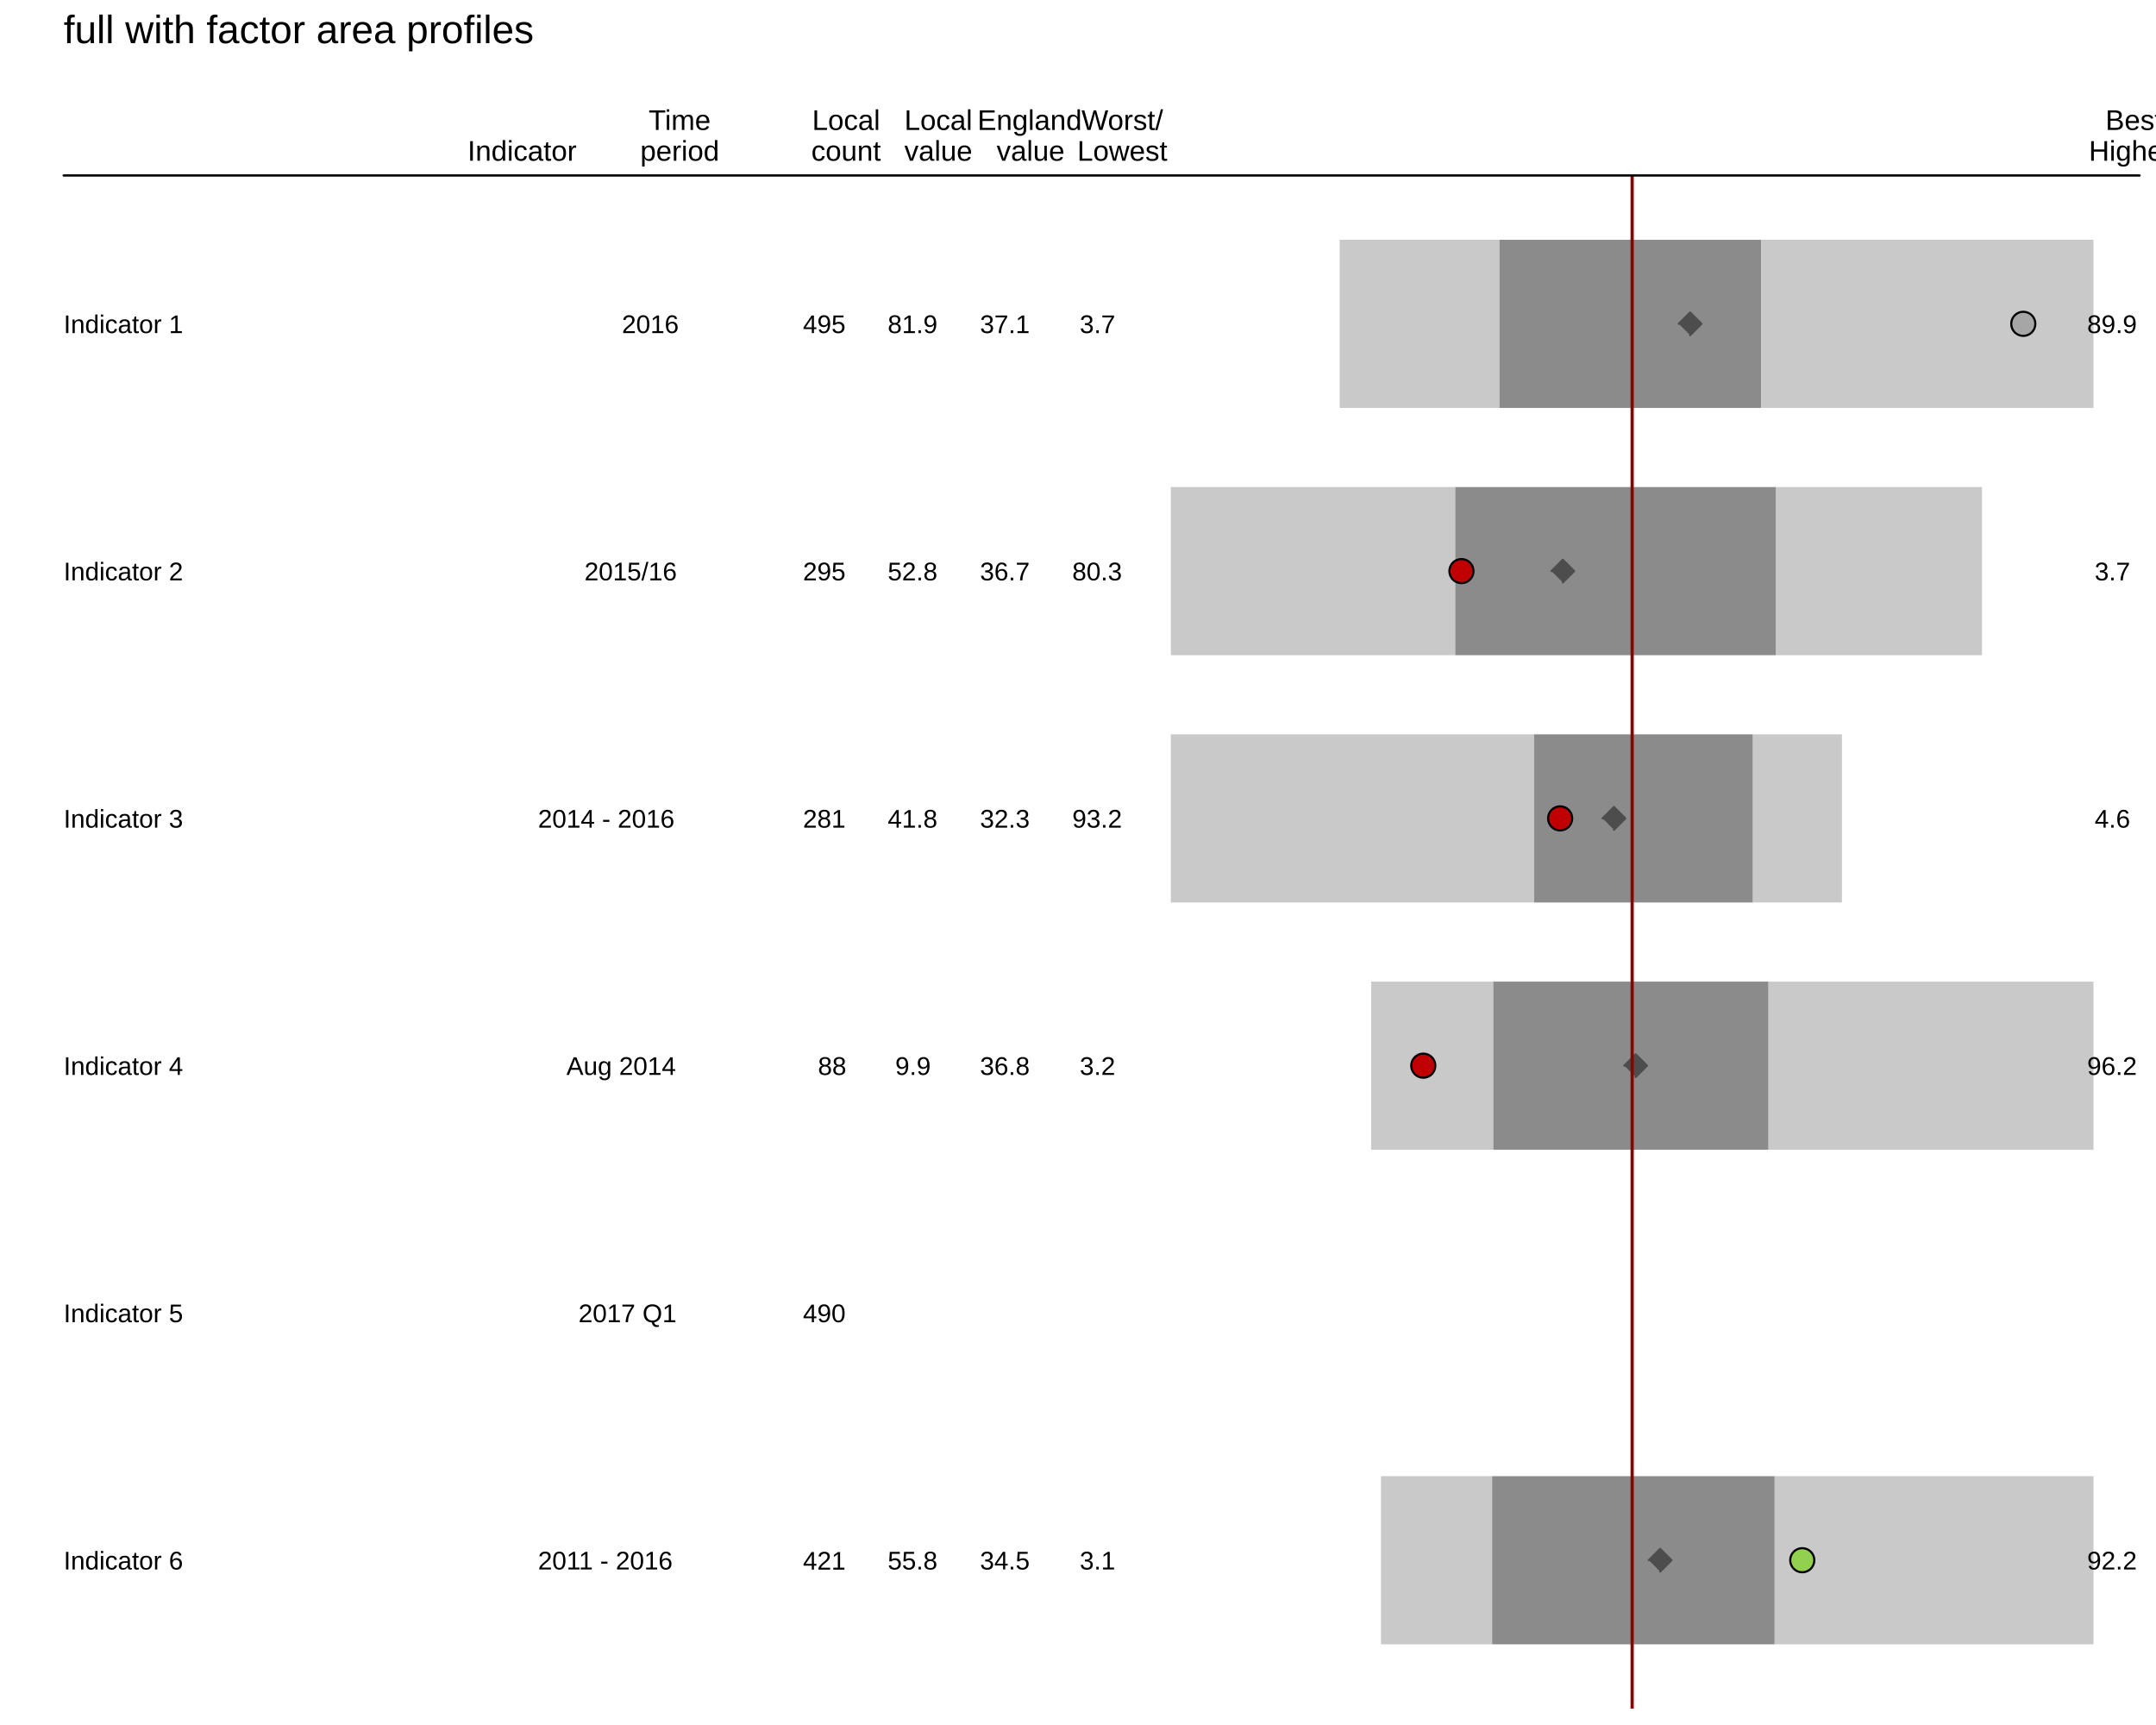
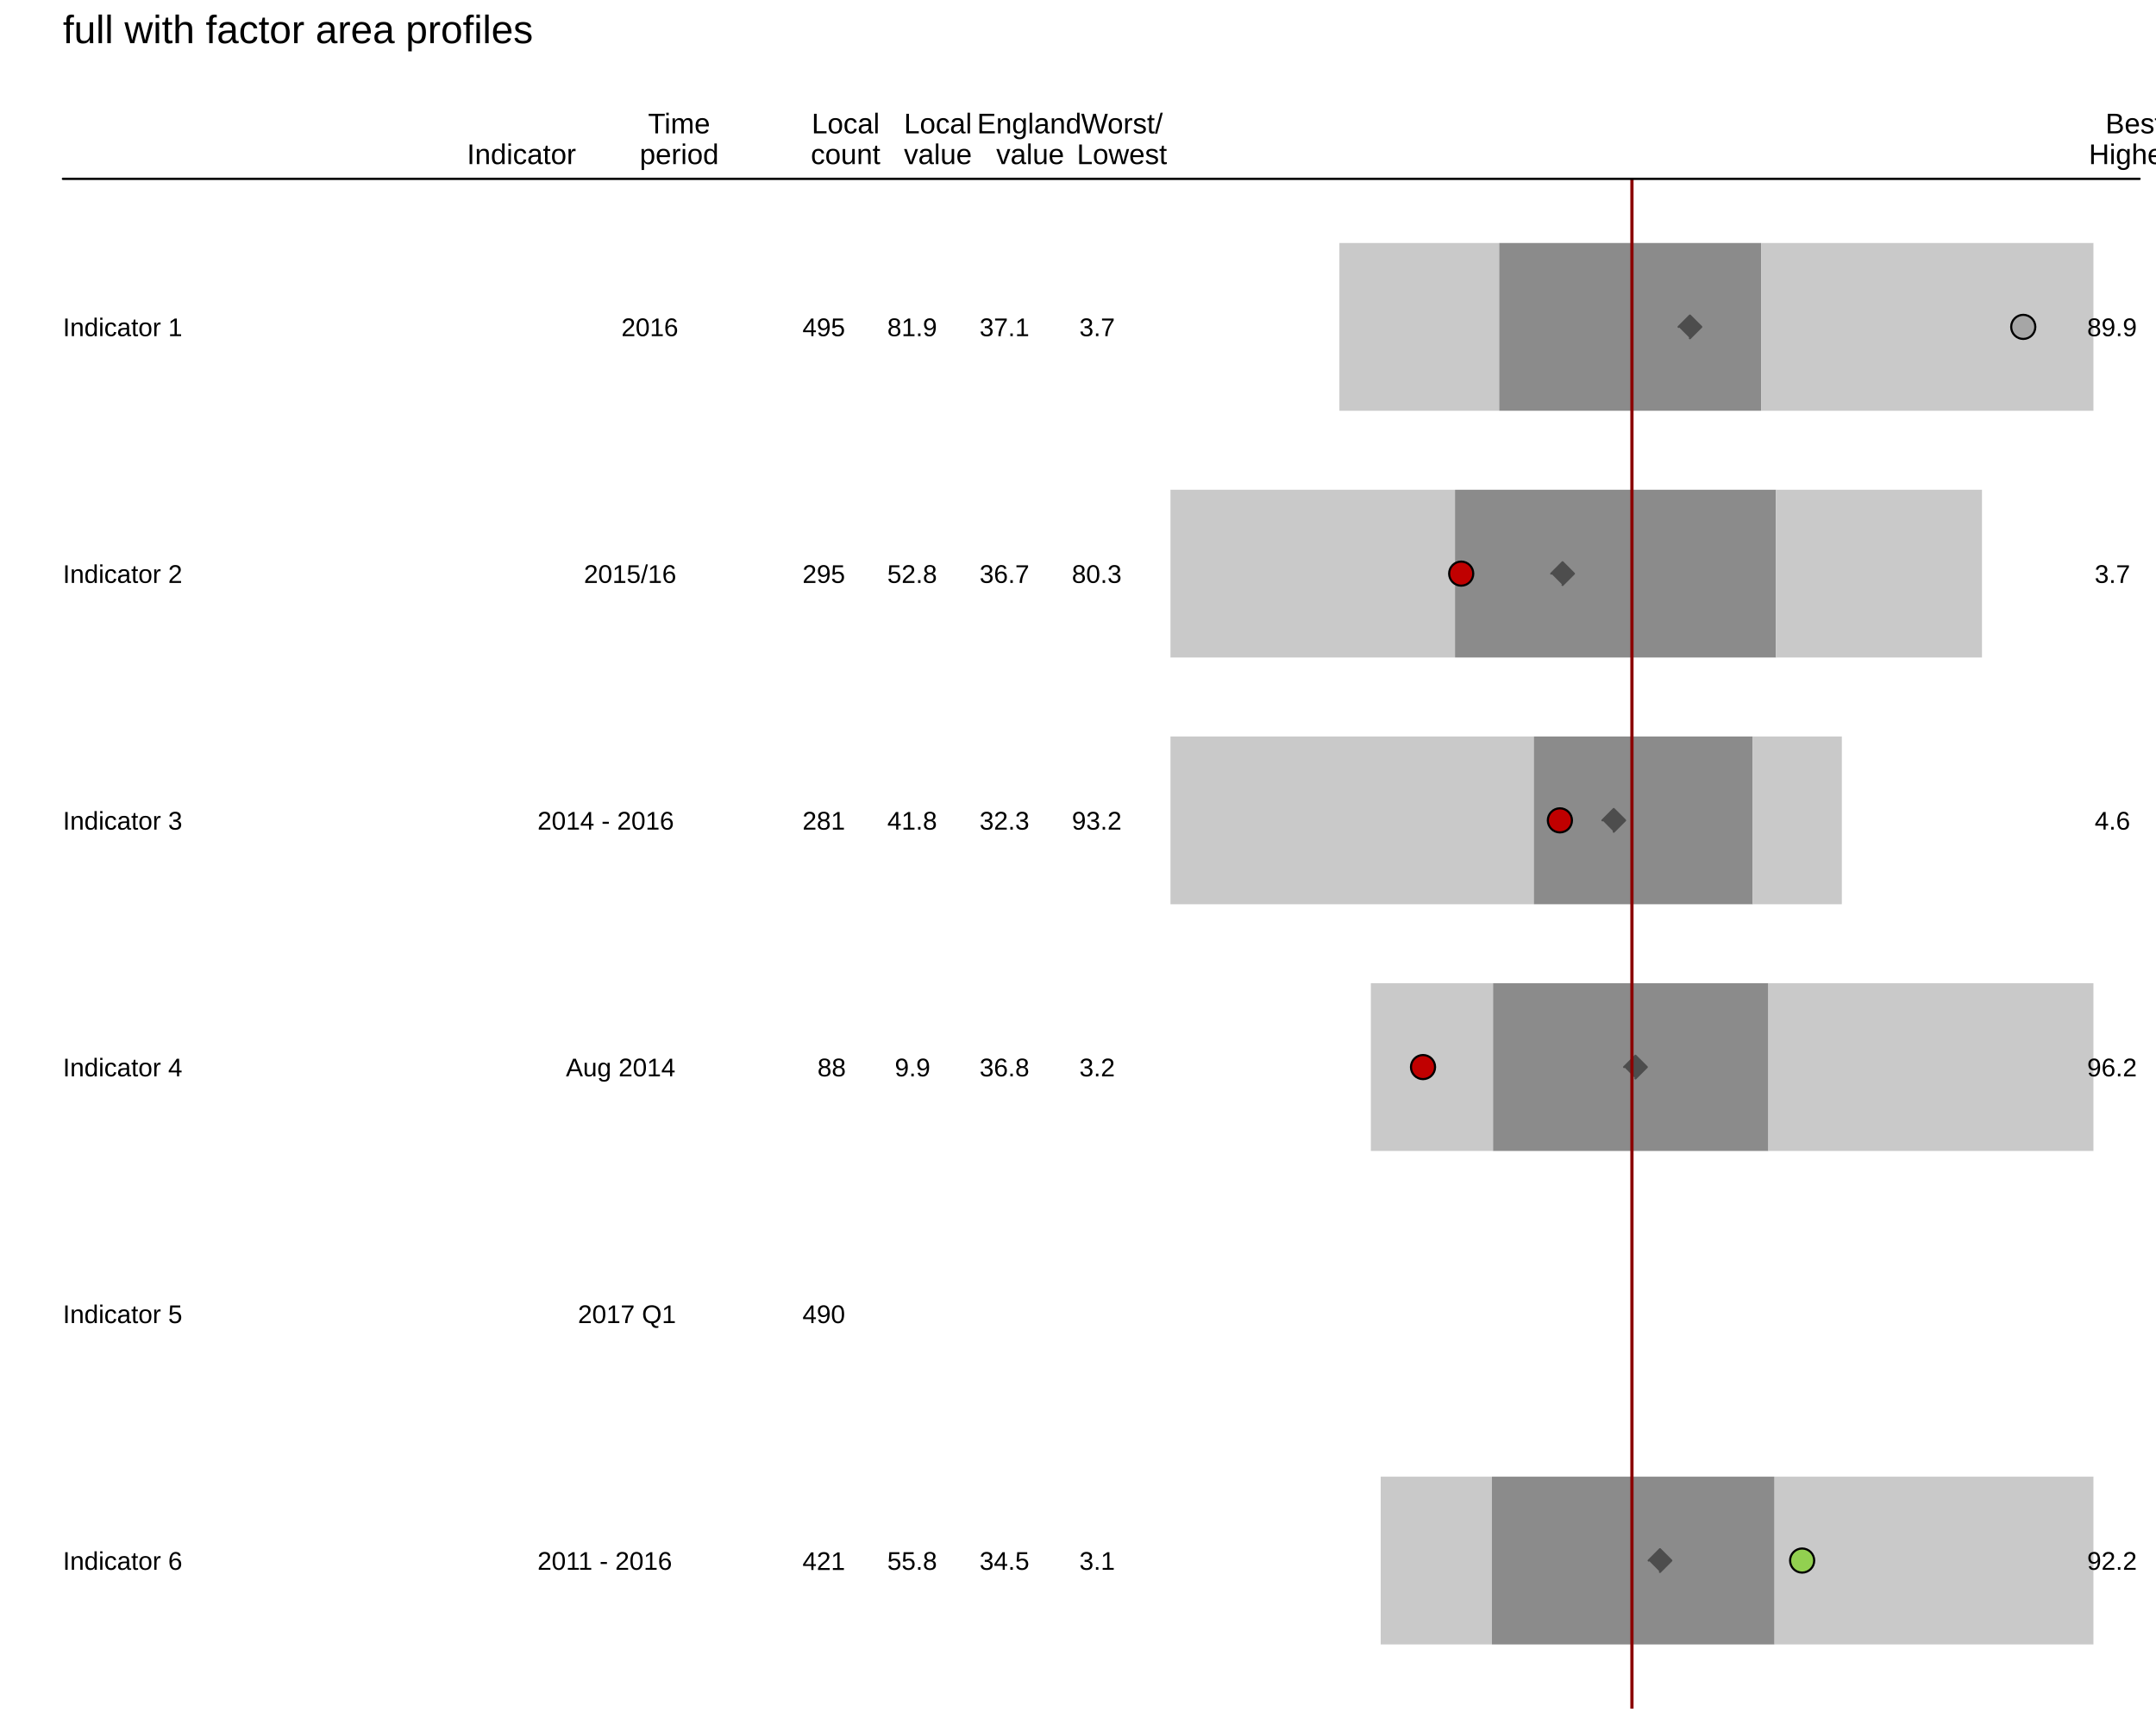
<svg xmlns="http://www.w3.org/2000/svg" viewBox="0 0 720.00 576.00">
  <defs>
    <style type="text/css">
    line, polyline, path, rect, circle {
      fill: none;
      stroke: #000000;
      stroke-linecap: round;
      stroke-linejoin: round;
      stroke-miterlimit: 10.00;
    }
  </style>
  </defs>
  <rect width="100%" height="100%" style="stroke: none; fill: #FFFFFF;" />
  <defs>
-     <clipPath id="cpMjEuMjYxMXw3MTQuNTIxfDU3MC41MjF8NTguNTg5NA==">
-       <rect x="21.26" y="58.59" width="693.26" height="511.93" />
+     <clipPath id="cpMjEuMDA1OHw3MTQuNTIxfDU3MC41MjF8NTkuNzIyNg==">
+       <rect x="21.01" y="59.72" width="693.51" height="510.80" />
    </clipPath>
  </defs>
-   <rect x="391.00" y="492.91" width="70.17" height="56.15" style="stroke-width: 1.07; stroke: none; stroke-linecap: butt; fill: #FFFFFF;" clip-path="url(#cpMjEuMjYxMXw3MTQuNTIxfDU3MC41MjF8NTguNTg5NA==)" />
-   <rect x="461.17" y="492.91" width="37.12" height="56.15" style="stroke-width: 1.07; stroke: none; stroke-linecap: butt; fill: #C9C9C9;" clip-path="url(#cpMjEuMjYxMXw3MTQuNTIxfDU3MC41MjF8NTguNTg5NA==)" />
-   <rect x="498.29" y="492.91" width="94.36" height="56.15" style="stroke-width: 1.07; stroke: none; stroke-linecap: butt; fill: #8B8B8B;" clip-path="url(#cpMjEuMjYxMXw3MTQuNTIxfDU3MC41MjF8NTguNTg5NA==)" />
-   <rect x="592.65" y="492.91" width="106.47" height="56.15" style="stroke-width: 1.07; stroke: none; stroke-linecap: butt; fill: #C9C9C9;" clip-path="url(#cpMjEuMjYxMXw3MTQuNTIxfDU3MC41MjF8NTguNTg5NA==)" />
-   <rect x="391.00" y="327.77" width="66.90" height="56.15" style="stroke-width: 1.07; stroke: none; stroke-linecap: butt; fill: #FFFFFF;" clip-path="url(#cpMjEuMjYxMXw3MTQuNTIxfDU3MC41MjF8NTguNTg5NA==)" />
-   <rect x="457.90" y="327.77" width="40.79" height="56.15" style="stroke-width: 1.07; stroke: none; stroke-linecap: butt; fill: #C9C9C9;" clip-path="url(#cpMjEuMjYxMXw3MTQuNTIxfDU3MC41MjF8NTguNTg5NA==)" />
-   <rect x="498.69" y="327.77" width="91.91" height="56.15" style="stroke-width: 1.07; stroke: none; stroke-linecap: butt; fill: #8B8B8B;" clip-path="url(#cpMjEuMjYxMXw3MTQuNTIxfDU3MC41MjF8NTguNTg5NA==)" />
-   <rect x="590.60" y="327.77" width="108.52" height="56.15" style="stroke-width: 1.07; stroke: none; stroke-linecap: butt; fill: #C9C9C9;" clip-path="url(#cpMjEuMjYxMXw3MTQuNTIxfDU3MC41MjF8NTguNTg5NA==)" />
-   <rect x="391.00" y="245.20" width="0.00" height="56.15" style="stroke-width: 1.07; stroke: none; stroke-linecap: butt; fill: #FFFFFF;" clip-path="url(#cpMjEuMjYxMXw3MTQuNTIxfDU3MC41MjF8NTguNTg5NA==)" />
-   <rect x="391.00" y="245.20" width="121.31" height="56.15" style="stroke-width: 1.07; stroke: none; stroke-linecap: butt; fill: #C9C9C9;" clip-path="url(#cpMjEuMjYxMXw3MTQuNTIxfDU3MC41MjF8NTguNTg5NA==)" />
-   <rect x="512.31" y="245.20" width="73.09" height="56.15" style="stroke-width: 1.07; stroke: none; stroke-linecap: butt; fill: #8B8B8B;" clip-path="url(#cpMjEuMjYxMXw3MTQuNTIxfDU3MC41MjF8NTguNTg5NA==)" />
-   <rect x="585.40" y="245.20" width="29.72" height="56.15" style="stroke-width: 1.07; stroke: none; stroke-linecap: butt; fill: #C9C9C9;" clip-path="url(#cpMjEuMjYxMXw3MTQuNTIxfDU3MC41MjF8NTguNTg5NA==)" />
-   <rect x="391.00" y="162.63" width="0.00" height="56.15" style="stroke-width: 1.07; stroke: none; stroke-linecap: butt; fill: #FFFFFF;" clip-path="url(#cpMjEuMjYxMXw3MTQuNTIxfDU3MC41MjF8NTguNTg5NA==)" />
-   <rect x="391.00" y="162.63" width="94.98" height="56.15" style="stroke-width: 1.07; stroke: none; stroke-linecap: butt; fill: #C9C9C9;" clip-path="url(#cpMjEuMjYxMXw3MTQuNTIxfDU3MC41MjF8NTguNTg5NA==)" />
-   <rect x="485.98" y="162.63" width="107.15" height="56.15" style="stroke-width: 1.07; stroke: none; stroke-linecap: butt; fill: #8B8B8B;" clip-path="url(#cpMjEuMjYxMXw3MTQuNTIxfDU3MC41MjF8NTguNTg5NA==)" />
-   <rect x="593.13" y="162.63" width="68.76" height="56.15" style="stroke-width: 1.07; stroke: none; stroke-linecap: butt; fill: #C9C9C9;" clip-path="url(#cpMjEuMjYxMXw3MTQuNTIxfDU3MC41MjF8NTguNTg5NA==)" />
-   <rect x="391.00" y="80.06" width="56.39" height="56.15" style="stroke-width: 1.07; stroke: none; stroke-linecap: butt; fill: #FFFFFF;" clip-path="url(#cpMjEuMjYxMXw3MTQuNTIxfDU3MC41MjF8NTguNTg5NA==)" />
-   <rect x="447.39" y="80.06" width="53.35" height="56.15" style="stroke-width: 1.07; stroke: none; stroke-linecap: butt; fill: #C9C9C9;" clip-path="url(#cpMjEuMjYxMXw3MTQuNTIxfDU3MC41MjF8NTguNTg5NA==)" />
-   <rect x="500.74" y="80.06" width="87.43" height="56.15" style="stroke-width: 1.07; stroke: none; stroke-linecap: butt; fill: #8B8B8B;" clip-path="url(#cpMjEuMjYxMXw3MTQuNTIxfDU3MC41MjF8NTguNTg5NA==)" />
-   <rect x="588.17" y="80.06" width="110.94" height="56.15" style="stroke-width: 1.07; stroke: none; stroke-linecap: butt; fill: #C9C9C9;" clip-path="url(#cpMjEuMjYxMXw3MTQuNTIxfDU3MC41MjF8NTguNTg5NA==)" />
-   <polyline points="564.41,111.92 568.20,108.13 564.41,104.34 560.62,108.13 " style="stroke-width: 0.71; stroke: #4D4D4D; fill: #4D4D4D;" clip-path="url(#cpMjEuMjYxMXw3MTQuNTIxfDU3MC41MjF8NTguNTg5NA==)" />
-   <polyline points="521.90,194.49 525.68,190.70 521.90,186.91 518.11,190.70 " style="stroke-width: 0.71; stroke: #4D4D4D; fill: #4D4D4D;" clip-path="url(#cpMjEuMjYxMXw3MTQuNTIxfDU3MC41MjF8NTguNTg5NA==)" />
-   <polyline points="538.98,277.06 542.76,273.27 538.98,269.48 535.19,273.27 " style="stroke-width: 0.71; stroke: #4D4D4D; fill: #4D4D4D;" clip-path="url(#cpMjEuMjYxMXw3MTQuNTIxfDU3MC41MjF8NTguNTg5NA==)" />
-   <polyline points="546.23,359.63 550.01,355.84 546.23,352.05 542.44,355.84 " style="stroke-width: 0.71; stroke: #4D4D4D; fill: #4D4D4D;" clip-path="url(#cpMjEuMjYxMXw3MTQuNTIxfDU3MC41MjF8NTguNTg5NA==)" />
-   <polyline points="554.41,524.77 558.20,520.98 554.41,517.19 550.63,520.98 " style="stroke-width: 0.71; stroke: #4D4D4D; fill: #4D4D4D;" clip-path="url(#cpMjEuMjYxMXw3MTQuNTIxfDU3MC41MjF8NTguNTg5NA==)" />
-   <circle cx="675.68" cy="108.13" r="3.02pt" style="stroke-width: 0.71; fill: #A6A6A6;" clip-path="url(#cpMjEuMjYxMXw3MTQuNTIxfDU3MC41MjF8NTguNTg5NA==)" />
-   <circle cx="488.05" cy="190.70" r="3.02pt" style="stroke-width: 0.71; fill: #C00000;" clip-path="url(#cpMjEuMjYxMXw3MTQuNTIxfDU3MC41MjF8NTguNTg5NA==)" />
-   <circle cx="521.01" cy="273.27" r="3.02pt" style="stroke-width: 0.71; fill: #C00000;" clip-path="url(#cpMjEuMjYxMXw3MTQuNTIxfDU3MC41MjF8NTguNTg5NA==)" />
-   <circle cx="475.31" cy="355.84" r="3.02pt" style="stroke-width: 0.71; fill: #C00000;" clip-path="url(#cpMjEuMjYxMXw3MTQuNTIxfDU3MC41MjF8NTguNTg5NA==)" />
-   <circle cx="601.87" cy="520.98" r="3.02pt" style="stroke-width: 0.71; fill: #92D050;" clip-path="url(#cpMjEuMjYxMXw3MTQuNTIxfDU3MC41MjF8NTguNTg5NA==)" />
-   <line x1="545.06" y1="570.52" x2="545.06" y2="58.59" style="stroke-width: 1.07; stroke: #8B0000; stroke-linecap: butt;" clip-path="url(#cpMjEuMjYxMXw3MTQuNTIxfDU3MC41MjF8NTguNTg5NA==)" />
-   <g clip-path="url(#cpMjEuMjYxMXw3MTQuNTIxfDU3MC41MjF8NTguNTg5NA==)">
-     <text x="697.00" y="111.22" style="font-size: 8.54px; font-family: Liberation Sans;" textLength="17.52px" lengthAdjust="spacingAndGlyphs">89.9</text>
-   </g>
-   <g clip-path="url(#cpMjEuMjYxMXw3MTQuNTIxfDU3MC41MjF8NTguNTg5NA==)">
-     <text x="360.58" y="111.22" style="font-size: 8.54px; font-family: Liberation Sans;" textLength="15.01px" lengthAdjust="spacingAndGlyphs">3.7 </text>
-   </g>
-   <g clip-path="url(#cpMjEuMjYxMXw3MTQuNTIxfDU3MC41MjF8NTguNTg5NA==)">
-     <text x="699.51" y="193.79" style="font-size: 8.54px; font-family: Liberation Sans;" textLength="15.01px" lengthAdjust="spacingAndGlyphs">3.7 </text>
-   </g>
-   <g clip-path="url(#cpMjEuMjYxMXw3MTQuNTIxfDU3MC41MjF8NTguNTg5NA==)">
-     <text x="358.08" y="193.79" style="font-size: 8.54px; font-family: Liberation Sans;" textLength="17.52px" lengthAdjust="spacingAndGlyphs">80.3</text>
-   </g>
-   <g clip-path="url(#cpMjEuMjYxMXw3MTQuNTIxfDU3MC41MjF8NTguNTg5NA==)">
-     <text x="699.51" y="276.36" style="font-size: 8.54px; font-family: Liberation Sans;" textLength="15.01px" lengthAdjust="spacingAndGlyphs">4.6 </text>
-   </g>
-   <g clip-path="url(#cpMjEuMjYxMXw3MTQuNTIxfDU3MC41MjF8NTguNTg5NA==)">
-     <text x="358.08" y="276.36" style="font-size: 8.54px; font-family: Liberation Sans;" textLength="17.52px" lengthAdjust="spacingAndGlyphs">93.2</text>
-   </g>
-   <g clip-path="url(#cpMjEuMjYxMXw3MTQuNTIxfDU3MC41MjF8NTguNTg5NA==)">
-     <text x="697.00" y="358.93" style="font-size: 8.54px; font-family: Liberation Sans;" textLength="17.52px" lengthAdjust="spacingAndGlyphs">96.2</text>
-   </g>
-   <g clip-path="url(#cpMjEuMjYxMXw3MTQuNTIxfDU3MC41MjF8NTguNTg5NA==)">
-     <text x="360.58" y="358.93" style="font-size: 8.54px; font-family: Liberation Sans;" textLength="15.01px" lengthAdjust="spacingAndGlyphs">3.2 </text>
-   </g>
-   <g clip-path="url(#cpMjEuMjYxMXw3MTQuNTIxfDU3MC41MjF8NTguNTg5NA==)">
-     <text x="697.00" y="524.07" style="font-size: 8.54px; font-family: Liberation Sans;" textLength="17.52px" lengthAdjust="spacingAndGlyphs">92.2</text>
-   </g>
-   <g clip-path="url(#cpMjEuMjYxMXw3MTQuNTIxfDU3MC41MjF8NTguNTg5NA==)">
-     <text x="360.58" y="524.07" style="font-size: 8.54px; font-family: Liberation Sans;" textLength="15.01px" lengthAdjust="spacingAndGlyphs">3.1 </text>
-   </g>
-   <g clip-path="url(#cpMjEuMjYxMXw3MTQuNTIxfDU3MC41MjF8NTguNTg5NA==)">
-     <text x="327.27" y="111.22" style="font-size: 8.54px; font-family: Liberation Sans;" textLength="17.52px" lengthAdjust="spacingAndGlyphs">37.1</text>
-   </g>
-   <g clip-path="url(#cpMjEuMjYxMXw3MTQuNTIxfDU3MC41MjF8NTguNTg5NA==)">
-     <text x="327.27" y="193.79" style="font-size: 8.54px; font-family: Liberation Sans;" textLength="17.52px" lengthAdjust="spacingAndGlyphs">36.7</text>
-   </g>
-   <g clip-path="url(#cpMjEuMjYxMXw3MTQuNTIxfDU3MC41MjF8NTguNTg5NA==)">
-     <text x="327.27" y="276.36" style="font-size: 8.54px; font-family: Liberation Sans;" textLength="17.52px" lengthAdjust="spacingAndGlyphs">32.3</text>
-   </g>
-   <g clip-path="url(#cpMjEuMjYxMXw3MTQuNTIxfDU3MC41MjF8NTguNTg5NA==)">
-     <text x="327.27" y="358.93" style="font-size: 8.54px; font-family: Liberation Sans;" textLength="17.52px" lengthAdjust="spacingAndGlyphs">36.8</text>
-   </g>
-   <g clip-path="url(#cpMjEuMjYxMXw3MTQuNTIxfDU3MC41MjF8NTguNTg5NA==)">
-     <text x="327.27" y="524.07" style="font-size: 8.54px; font-family: Liberation Sans;" textLength="17.52px" lengthAdjust="spacingAndGlyphs">34.5</text>
-   </g>
-   <g clip-path="url(#cpMjEuMjYxMXw3MTQuNTIxfDU3MC41MjF8NTguNTg5NA==)">
-     <text x="296.45" y="111.22" style="font-size: 8.54px; font-family: Liberation Sans;" textLength="17.52px" lengthAdjust="spacingAndGlyphs">81.9</text>
-   </g>
-   <g clip-path="url(#cpMjEuMjYxMXw3MTQuNTIxfDU3MC41MjF8NTguNTg5NA==)">
-     <text x="296.45" y="193.79" style="font-size: 8.54px; font-family: Liberation Sans;" textLength="17.52px" lengthAdjust="spacingAndGlyphs">52.8</text>
-   </g>
-   <g clip-path="url(#cpMjEuMjYxMXw3MTQuNTIxfDU3MC41MjF8NTguNTg5NA==)">
-     <text x="296.45" y="276.36" style="font-size: 8.54px; font-family: Liberation Sans;" textLength="17.52px" lengthAdjust="spacingAndGlyphs">41.8</text>
-   </g>
-   <g clip-path="url(#cpMjEuMjYxMXw3MTQuNTIxfDU3MC41MjF8NTguNTg5NA==)">
-     <text x="298.96" y="358.93" style="font-size: 8.54px; font-family: Liberation Sans;" textLength="15.01px" lengthAdjust="spacingAndGlyphs">9.9 </text>
-   </g>
-   <g clip-path="url(#cpMjEuMjYxMXw3MTQuNTIxfDU3MC41MjF8NTguNTg5NA==)">
-     <text x="296.45" y="524.07" style="font-size: 8.54px; font-family: Liberation Sans;" textLength="17.52px" lengthAdjust="spacingAndGlyphs">55.8</text>
-   </g>
-   <g clip-path="url(#cpMjEuMjYxMXw3MTQuNTIxfDU3MC41MjF8NTguNTg5NA==)">
-     <text x="268.14" y="111.22" style="font-size: 8.54px; font-family: Liberation Sans;" textLength="15.02px" lengthAdjust="spacingAndGlyphs">495</text>
-   </g>
-   <g clip-path="url(#cpMjEuMjYxMXw3MTQuNTIxfDU3MC41MjF8NTguNTg5NA==)">
-     <text x="268.14" y="193.79" style="font-size: 8.54px; font-family: Liberation Sans;" textLength="15.02px" lengthAdjust="spacingAndGlyphs">295</text>
-   </g>
-   <g clip-path="url(#cpMjEuMjYxMXw3MTQuNTIxfDU3MC41MjF8NTguNTg5NA==)">
-     <text x="268.14" y="276.36" style="font-size: 8.54px; font-family: Liberation Sans;" textLength="15.02px" lengthAdjust="spacingAndGlyphs">281</text>
-   </g>
-   <g clip-path="url(#cpMjEuMjYxMXw3MTQuNTIxfDU3MC41MjF8NTguNTg5NA==)">
-     <text x="273.15" y="358.93" style="font-size: 8.54px; font-family: Liberation Sans;" textLength="10.01px" lengthAdjust="spacingAndGlyphs">88</text>
-   </g>
-   <g clip-path="url(#cpMjEuMjYxMXw3MTQuNTIxfDU3MC41MjF8NTguNTg5NA==)">
-     <text x="268.14" y="441.50" style="font-size: 8.54px; font-family: Liberation Sans;" textLength="15.02px" lengthAdjust="spacingAndGlyphs">490</text>
-   </g>
-   <g clip-path="url(#cpMjEuMjYxMXw3MTQuNTIxfDU3MC41MjF8NTguNTg5NA==)">
-     <text x="268.14" y="524.12" style="font-size: 8.54px; font-family: Liberation Sans;" textLength="15.02px" lengthAdjust="spacingAndGlyphs">421</text>
-   </g>
-   <g clip-path="url(#cpMjEuMjYxMXw3MTQuNTIxfDU3MC41MjF8NTguNTg5NA==)">
-     <text x="207.68" y="111.22" style="font-size: 8.54px; font-family: Liberation Sans;" textLength="20.02px" lengthAdjust="spacingAndGlyphs">2016</text>
-   </g>
-   <g clip-path="url(#cpMjEuMjYxMXw3MTQuNTIxfDU3MC41MjF8NTguNTg5NA==)">
-     <text x="195.17" y="193.79" style="font-size: 8.54px; font-family: Liberation Sans;" textLength="32.53px" lengthAdjust="spacingAndGlyphs">2015/16</text>
-   </g>
-   <g clip-path="url(#cpMjEuMjYxMXw3MTQuNTIxfDU3MC41MjF8NTguNTg5NA==)">
-     <text x="179.66" y="276.36" style="font-size: 8.54px; font-family: Liberation Sans;" textLength="48.04px" lengthAdjust="spacingAndGlyphs">2014 - 2016</text>
-   </g>
-   <g clip-path="url(#cpMjEuMjYxMXw3MTQuNTIxfDU3MC41MjF8NTguNTg5NA==)">
-     <text x="189.16" y="358.93" style="font-size: 8.54px; font-family: Liberation Sans;" textLength="38.54px" lengthAdjust="spacingAndGlyphs">Aug 2014</text>
-   </g>
-   <g clip-path="url(#cpMjEuMjYxMXw3MTQuNTIxfDU3MC41MjF8NTguNTg5NA==)">
-     <text x="193.17" y="441.50" style="font-size: 8.54px; font-family: Liberation Sans;" textLength="34.53px" lengthAdjust="spacingAndGlyphs">2017 Q1</text>
-   </g>
-   <g clip-path="url(#cpMjEuMjYxMXw3MTQuNTIxfDU3MC41MjF8NTguNTg5NA==)">
-     <text x="179.66" y="524.07" style="font-size: 8.54px; font-family: Liberation Sans;" textLength="48.04px" lengthAdjust="spacingAndGlyphs">2011 - 2016</text>
-   </g>
-   <g clip-path="url(#cpMjEuMjYxMXw3MTQuNTIxfDU3MC41MjF8NTguNTg5NA==)">
-     <text x="21.26" y="111.22" style="font-size: 8.54px; font-family: Liberation Sans;" textLength="42.02px" lengthAdjust="spacingAndGlyphs">Indicator 1</text>
-   </g>
-   <g clip-path="url(#cpMjEuMjYxMXw3MTQuNTIxfDU3MC41MjF8NTguNTg5NA==)">
-     <text x="21.26" y="193.79" style="font-size: 8.54px; font-family: Liberation Sans;" textLength="42.02px" lengthAdjust="spacingAndGlyphs">Indicator 2</text>
-   </g>
-   <g clip-path="url(#cpMjEuMjYxMXw3MTQuNTIxfDU3MC41MjF8NTguNTg5NA==)">
-     <text x="21.26" y="276.36" style="font-size: 8.54px; font-family: Liberation Sans;" textLength="42.02px" lengthAdjust="spacingAndGlyphs">Indicator 3</text>
-   </g>
-   <g clip-path="url(#cpMjEuMjYxMXw3MTQuNTIxfDU3MC41MjF8NTguNTg5NA==)">
-     <text x="21.26" y="358.93" style="font-size: 8.54px; font-family: Liberation Sans;" textLength="42.02px" lengthAdjust="spacingAndGlyphs">Indicator 4</text>
-   </g>
-   <g clip-path="url(#cpMjEuMjYxMXw3MTQuNTIxfDU3MC41MjF8NTguNTg5NA==)">
-     <text x="21.26" y="441.50" style="font-size: 8.54px; font-family: Liberation Sans;" textLength="42.02px" lengthAdjust="spacingAndGlyphs">Indicator 5</text>
-   </g>
-   <g clip-path="url(#cpMjEuMjYxMXw3MTQuNTIxfDU3MC41MjF8NTguNTg5NA==)">
-     <text x="21.26" y="524.07" style="font-size: 8.54px; font-family: Liberation Sans;" textLength="42.02px" lengthAdjust="spacingAndGlyphs">Indicator 6</text>
+   <rect x="390.88" y="493.08" width="70.19" height="56.02" style="stroke-width: 1.07; stroke: none; stroke-linecap: butt; fill: #FFFFFF;" clip-path="url(#cpMjEuMDA1OHw3MTQuNTIxfDU3MC41MjF8NTkuNzIyNg==)" />
+   <rect x="461.08" y="493.08" width="37.13" height="56.02" style="stroke-width: 1.07; stroke: none; stroke-linecap: butt; fill: #C9C9C9;" clip-path="url(#cpMjEuMDA1OHw3MTQuNTIxfDU3MC41MjF8NTkuNzIyNg==)" />
+   <rect x="498.21" y="493.08" width="94.40" height="56.02" style="stroke-width: 1.07; stroke: none; stroke-linecap: butt; fill: #8B8B8B;" clip-path="url(#cpMjEuMDA1OHw3MTQuNTIxfDU3MC41MjF8NTkuNzIyNg==)" />
+   <rect x="592.60" y="493.08" width="106.51" height="56.02" style="stroke-width: 1.07; stroke: none; stroke-linecap: butt; fill: #C9C9C9;" clip-path="url(#cpMjEuMDA1OHw3MTQuNTIxfDU3MC41MjF8NTkuNzIyNg==)" />
+   <rect x="390.88" y="328.30" width="66.92" height="56.02" style="stroke-width: 1.07; stroke: none; stroke-linecap: butt; fill: #FFFFFF;" clip-path="url(#cpMjEuMDA1OHw3MTQuNTIxfDU3MC41MjF8NTkuNzIyNg==)" />
+   <rect x="457.80" y="328.30" width="40.80" height="56.02" style="stroke-width: 1.07; stroke: none; stroke-linecap: butt; fill: #C9C9C9;" clip-path="url(#cpMjEuMDA1OHw3MTQuNTIxfDU3MC41MjF8NTkuNzIyNg==)" />
+   <rect x="498.61" y="328.30" width="91.94" height="56.02" style="stroke-width: 1.07; stroke: none; stroke-linecap: butt; fill: #8B8B8B;" clip-path="url(#cpMjEuMDA1OHw3MTQuNTIxfDU3MC41MjF8NTkuNzIyNg==)" />
+   <rect x="590.55" y="328.30" width="108.56" height="56.02" style="stroke-width: 1.07; stroke: none; stroke-linecap: butt; fill: #C9C9C9;" clip-path="url(#cpMjEuMDA1OHw3MTQuNTIxfDU3MC41MjF8NTkuNzIyNg==)" />
+   <rect x="390.88" y="245.92" width="0.00" height="56.02" style="stroke-width: 1.07; stroke: none; stroke-linecap: butt; fill: #FFFFFF;" clip-path="url(#cpMjEuMDA1OHw3MTQuNTIxfDU3MC41MjF8NTkuNzIyNg==)" />
+   <rect x="390.88" y="245.92" width="121.35" height="56.02" style="stroke-width: 1.07; stroke: none; stroke-linecap: butt; fill: #C9C9C9;" clip-path="url(#cpMjEuMDA1OHw3MTQuNTIxfDU3MC41MjF8NTkuNzIyNg==)" />
+   <rect x="512.23" y="245.92" width="73.11" height="56.02" style="stroke-width: 1.07; stroke: none; stroke-linecap: butt; fill: #8B8B8B;" clip-path="url(#cpMjEuMDA1OHw3MTQuNTIxfDU3MC41MjF8NTkuNzIyNg==)" />
+   <rect x="585.35" y="245.92" width="29.73" height="56.02" style="stroke-width: 1.07; stroke: none; stroke-linecap: butt; fill: #C9C9C9;" clip-path="url(#cpMjEuMDA1OHw3MTQuNTIxfDU3MC41MjF8NTkuNzIyNg==)" />
+   <rect x="390.88" y="163.53" width="0.00" height="56.02" style="stroke-width: 1.07; stroke: none; stroke-linecap: butt; fill: #FFFFFF;" clip-path="url(#cpMjEuMDA1OHw3MTQuNTIxfDU3MC41MjF8NTkuNzIyNg==)" />
+   <rect x="390.88" y="163.53" width="95.02" height="56.02" style="stroke-width: 1.07; stroke: none; stroke-linecap: butt; fill: #C9C9C9;" clip-path="url(#cpMjEuMDA1OHw3MTQuNTIxfDU3MC41MjF8NTkuNzIyNg==)" />
+   <rect x="485.90" y="163.53" width="107.19" height="56.02" style="stroke-width: 1.07; stroke: none; stroke-linecap: butt; fill: #8B8B8B;" clip-path="url(#cpMjEuMDA1OHw3MTQuNTIxfDU3MC41MjF8NTkuNzIyNg==)" />
+   <rect x="593.09" y="163.53" width="68.79" height="56.02" style="stroke-width: 1.07; stroke: none; stroke-linecap: butt; fill: #C9C9C9;" clip-path="url(#cpMjEuMDA1OHw3MTQuNTIxfDU3MC41MjF8NTkuNzIyNg==)" />
+   <rect x="390.88" y="81.14" width="56.41" height="56.02" style="stroke-width: 1.07; stroke: none; stroke-linecap: butt; fill: #FFFFFF;" clip-path="url(#cpMjEuMDA1OHw3MTQuNTIxfDU3MC41MjF8NTkuNzIyNg==)" />
+   <rect x="447.29" y="81.14" width="53.37" height="56.02" style="stroke-width: 1.07; stroke: none; stroke-linecap: butt; fill: #C9C9C9;" clip-path="url(#cpMjEuMDA1OHw3MTQuNTIxfDU3MC41MjF8NTkuNzIyNg==)" />
+   <rect x="500.66" y="81.14" width="87.47" height="56.02" style="stroke-width: 1.07; stroke: none; stroke-linecap: butt; fill: #8B8B8B;" clip-path="url(#cpMjEuMDA1OHw3MTQuNTIxfDU3MC41MjF8NTkuNzIyNg==)" />
+   <rect x="588.13" y="81.14" width="110.98" height="56.02" style="stroke-width: 1.07; stroke: none; stroke-linecap: butt; fill: #C9C9C9;" clip-path="url(#cpMjEuMDA1OHw3MTQuNTIxfDU3MC41MjF8NTkuNzIyNg==)" />
+   <polyline points="564.35,112.94 568.14,109.15 564.35,105.37 560.57,109.15 " style="stroke-width: 0.71; stroke: #4D4D4D; fill: #4D4D4D;" clip-path="url(#cpMjEuMDA1OHw3MTQuNTIxfDU3MC41MjF8NTkuNzIyNg==)" />
+   <polyline points="521.82,195.33 525.61,191.54 521.82,187.75 518.04,191.54 " style="stroke-width: 0.71; stroke: #4D4D4D; fill: #4D4D4D;" clip-path="url(#cpMjEuMDA1OHw3MTQuNTIxfDU3MC41MjF8NTkuNzIyNg==)" />
+   <polyline points="538.91,277.72 542.70,273.93 538.91,270.14 535.13,273.93 " style="stroke-width: 0.71; stroke: #4D4D4D; fill: #4D4D4D;" clip-path="url(#cpMjEuMDA1OHw3MTQuNTIxfDU3MC41MjF8NTkuNzIyNg==)" />
+   <polyline points="546.16,360.10 549.95,356.31 546.16,352.53 542.38,356.31 " style="stroke-width: 0.71; stroke: #4D4D4D; fill: #4D4D4D;" clip-path="url(#cpMjEuMDA1OHw3MTQuNTIxfDU3MC41MjF8NTkuNzIyNg==)" />
+   <polyline points="554.35,524.88 558.14,521.09 554.35,517.30 550.57,521.09 " style="stroke-width: 0.71; stroke: #4D4D4D; fill: #4D4D4D;" clip-path="url(#cpMjEuMDA1OHw3MTQuNTIxfDU3MC41MjF8NTkuNzIyNg==)" />
+   <circle cx="675.67" cy="109.15" r="3.02pt" style="stroke-width: 0.71; fill: #A6A6A6;" clip-path="url(#cpMjEuMDA1OHw3MTQuNTIxfDU3MC41MjF8NTkuNzIyNg==)" />
+   <circle cx="487.97" cy="191.54" r="3.02pt" style="stroke-width: 0.71; fill: #C00000;" clip-path="url(#cpMjEuMDA1OHw3MTQuNTIxfDU3MC41MjF8NTkuNzIyNg==)" />
+   <circle cx="520.93" cy="273.93" r="3.02pt" style="stroke-width: 0.71; fill: #C00000;" clip-path="url(#cpMjEuMDA1OHw3MTQuNTIxfDU3MC41MjF8NTkuNzIyNg==)" />
+   <circle cx="475.22" cy="356.31" r="3.02pt" style="stroke-width: 0.71; fill: #C00000;" clip-path="url(#cpMjEuMDA1OHw3MTQuNTIxfDU3MC41MjF8NTkuNzIyNg==)" />
+   <circle cx="601.83" cy="521.09" r="3.02pt" style="stroke-width: 0.71; fill: #92D050;" clip-path="url(#cpMjEuMDA1OHw3MTQuNTIxfDU3MC41MjF8NTkuNzIyNg==)" />
+   <line x1="544.99" y1="570.52" x2="544.99" y2="59.72" style="stroke-width: 1.07; stroke: #8B0000; stroke-linecap: butt;" clip-path="url(#cpMjEuMDA1OHw3MTQuNTIxfDU3MC41MjF8NTkuNzIyNg==)" />
+   <g clip-path="url(#cpMjEuMDA1OHw3MTQuNTIxfDU3MC41MjF8NTkuNzIyNg==)">
+     <text x="697.00" y="112.25" style="font-size: 8.54px; font-family: Liberation Sans;" textLength="17.52px" lengthAdjust="spacingAndGlyphs">89.9</text>
+   </g>
+   <g clip-path="url(#cpMjEuMDA1OHw3MTQuNTIxfDU3MC41MjF8NTkuNzIyNg==)">
+     <text x="360.46" y="112.25" style="font-size: 8.54px; font-family: Liberation Sans;" textLength="15.01px" lengthAdjust="spacingAndGlyphs">3.7 </text>
+   </g>
+   <g clip-path="url(#cpMjEuMDA1OHw3MTQuNTIxfDU3MC41MjF8NTkuNzIyNg==)">
+     <text x="699.51" y="194.64" style="font-size: 8.54px; font-family: Liberation Sans;" textLength="15.01px" lengthAdjust="spacingAndGlyphs">3.7 </text>
+   </g>
+   <g clip-path="url(#cpMjEuMDA1OHw3MTQuNTIxfDU3MC41MjF8NTkuNzIyNg==)">
+     <text x="357.95" y="194.64" style="font-size: 8.54px; font-family: Liberation Sans;" textLength="17.52px" lengthAdjust="spacingAndGlyphs">80.3</text>
+   </g>
+   <g clip-path="url(#cpMjEuMDA1OHw3MTQuNTIxfDU3MC41MjF8NTkuNzIyNg==)">
+     <text x="699.51" y="277.02" style="font-size: 8.54px; font-family: Liberation Sans;" textLength="15.01px" lengthAdjust="spacingAndGlyphs">4.6 </text>
+   </g>
+   <g clip-path="url(#cpMjEuMDA1OHw3MTQuNTIxfDU3MC41MjF8NTkuNzIyNg==)">
+     <text x="357.95" y="277.02" style="font-size: 8.54px; font-family: Liberation Sans;" textLength="17.52px" lengthAdjust="spacingAndGlyphs">93.2</text>
+   </g>
+   <g clip-path="url(#cpMjEuMDA1OHw3MTQuNTIxfDU3MC41MjF8NTkuNzIyNg==)">
+     <text x="697.00" y="359.41" style="font-size: 8.54px; font-family: Liberation Sans;" textLength="17.52px" lengthAdjust="spacingAndGlyphs">96.2</text>
+   </g>
+   <g clip-path="url(#cpMjEuMDA1OHw3MTQuNTIxfDU3MC41MjF8NTkuNzIyNg==)">
+     <text x="360.46" y="359.41" style="font-size: 8.54px; font-family: Liberation Sans;" textLength="15.01px" lengthAdjust="spacingAndGlyphs">3.2 </text>
+   </g>
+   <g clip-path="url(#cpMjEuMDA1OHw3MTQuNTIxfDU3MC41MjF8NTkuNzIyNg==)">
+     <text x="697.00" y="524.18" style="font-size: 8.54px; font-family: Liberation Sans;" textLength="17.52px" lengthAdjust="spacingAndGlyphs">92.2</text>
+   </g>
+   <g clip-path="url(#cpMjEuMDA1OHw3MTQuNTIxfDU3MC41MjF8NTkuNzIyNg==)">
+     <text x="360.46" y="524.18" style="font-size: 8.54px; font-family: Liberation Sans;" textLength="15.01px" lengthAdjust="spacingAndGlyphs">3.1 </text>
+   </g>
+   <g clip-path="url(#cpMjEuMDA1OHw3MTQuNTIxfDU3MC41MjF8NTkuNzIyNg==)">
+     <text x="327.13" y="112.25" style="font-size: 8.54px; font-family: Liberation Sans;" textLength="17.52px" lengthAdjust="spacingAndGlyphs">37.1</text>
+   </g>
+   <g clip-path="url(#cpMjEuMDA1OHw3MTQuNTIxfDU3MC41MjF8NTkuNzIyNg==)">
+     <text x="327.13" y="194.64" style="font-size: 8.54px; font-family: Liberation Sans;" textLength="17.52px" lengthAdjust="spacingAndGlyphs">36.7</text>
+   </g>
+   <g clip-path="url(#cpMjEuMDA1OHw3MTQuNTIxfDU3MC41MjF8NTkuNzIyNg==)">
+     <text x="327.13" y="277.02" style="font-size: 8.54px; font-family: Liberation Sans;" textLength="17.52px" lengthAdjust="spacingAndGlyphs">32.3</text>
+   </g>
+   <g clip-path="url(#cpMjEuMDA1OHw3MTQuNTIxfDU3MC41MjF8NTkuNzIyNg==)">
+     <text x="327.13" y="359.41" style="font-size: 8.54px; font-family: Liberation Sans;" textLength="17.52px" lengthAdjust="spacingAndGlyphs">36.8</text>
+   </g>
+   <g clip-path="url(#cpMjEuMDA1OHw3MTQuNTIxfDU3MC41MjF8NTkuNzIyNg==)">
+     <text x="327.13" y="524.18" style="font-size: 8.54px; font-family: Liberation Sans;" textLength="17.52px" lengthAdjust="spacingAndGlyphs">34.5</text>
+   </g>
+   <g clip-path="url(#cpMjEuMDA1OHw3MTQuNTIxfDU3MC41MjF8NTkuNzIyNg==)">
+     <text x="296.31" y="112.25" style="font-size: 8.54px; font-family: Liberation Sans;" textLength="17.52px" lengthAdjust="spacingAndGlyphs">81.9</text>
+   </g>
+   <g clip-path="url(#cpMjEuMDA1OHw3MTQuNTIxfDU3MC41MjF8NTkuNzIyNg==)">
+     <text x="296.31" y="194.64" style="font-size: 8.54px; font-family: Liberation Sans;" textLength="17.52px" lengthAdjust="spacingAndGlyphs">52.8</text>
+   </g>
+   <g clip-path="url(#cpMjEuMDA1OHw3MTQuNTIxfDU3MC41MjF8NTkuNzIyNg==)">
+     <text x="296.31" y="277.02" style="font-size: 8.54px; font-family: Liberation Sans;" textLength="17.52px" lengthAdjust="spacingAndGlyphs">41.8</text>
+   </g>
+   <g clip-path="url(#cpMjEuMDA1OHw3MTQuNTIxfDU3MC41MjF8NTkuNzIyNg==)">
+     <text x="298.81" y="359.41" style="font-size: 8.54px; font-family: Liberation Sans;" textLength="15.01px" lengthAdjust="spacingAndGlyphs">9.9 </text>
+   </g>
+   <g clip-path="url(#cpMjEuMDA1OHw3MTQuNTIxfDU3MC41MjF8NTkuNzIyNg==)">
+     <text x="296.31" y="524.18" style="font-size: 8.54px; font-family: Liberation Sans;" textLength="17.52px" lengthAdjust="spacingAndGlyphs">55.8</text>
+   </g>
+   <g clip-path="url(#cpMjEuMDA1OHw3MTQuNTIxfDU3MC41MjF8NTkuNzIyNg==)">
+     <text x="267.98" y="112.25" style="font-size: 8.54px; font-family: Liberation Sans;" textLength="15.02px" lengthAdjust="spacingAndGlyphs">495</text>
+   </g>
+   <g clip-path="url(#cpMjEuMDA1OHw3MTQuNTIxfDU3MC41MjF8NTkuNzIyNg==)">
+     <text x="267.98" y="194.64" style="font-size: 8.54px; font-family: Liberation Sans;" textLength="15.02px" lengthAdjust="spacingAndGlyphs">295</text>
+   </g>
+   <g clip-path="url(#cpMjEuMDA1OHw3MTQuNTIxfDU3MC41MjF8NTkuNzIyNg==)">
+     <text x="267.98" y="277.02" style="font-size: 8.54px; font-family: Liberation Sans;" textLength="15.02px" lengthAdjust="spacingAndGlyphs">281</text>
+   </g>
+   <g clip-path="url(#cpMjEuMDA1OHw3MTQuNTIxfDU3MC41MjF8NTkuNzIyNg==)">
+     <text x="272.99" y="359.41" style="font-size: 8.54px; font-family: Liberation Sans;" textLength="10.01px" lengthAdjust="spacingAndGlyphs">88</text>
+   </g>
+   <g clip-path="url(#cpMjEuMDA1OHw3MTQuNTIxfDU3MC41MjF8NTkuNzIyNg==)">
+     <text x="267.98" y="441.80" style="font-size: 8.54px; font-family: Liberation Sans;" textLength="15.02px" lengthAdjust="spacingAndGlyphs">490</text>
+   </g>
+   <g clip-path="url(#cpMjEuMDA1OHw3MTQuNTIxfDU3MC41MjF8NTkuNzIyNg==)">
+     <text x="267.98" y="524.23" style="font-size: 8.54px; font-family: Liberation Sans;" textLength="15.02px" lengthAdjust="spacingAndGlyphs">421</text>
+   </g>
+   <g clip-path="url(#cpMjEuMDA1OHw3MTQuNTIxfDU3MC41MjF8NTkuNzIyNg==)">
+     <text x="207.50" y="112.25" style="font-size: 8.54px; font-family: Liberation Sans;" textLength="20.02px" lengthAdjust="spacingAndGlyphs">2016</text>
+   </g>
+   <g clip-path="url(#cpMjEuMDA1OHw3MTQuNTIxfDU3MC41MjF8NTkuNzIyNg==)">
+     <text x="194.99" y="194.64" style="font-size: 8.54px; font-family: Liberation Sans;" textLength="32.53px" lengthAdjust="spacingAndGlyphs">2015/16</text>
+   </g>
+   <g clip-path="url(#cpMjEuMDA1OHw3MTQuNTIxfDU3MC41MjF8NTkuNzIyNg==)">
+     <text x="179.48" y="277.02" style="font-size: 8.54px; font-family: Liberation Sans;" textLength="48.04px" lengthAdjust="spacingAndGlyphs">2014 - 2016</text>
+   </g>
+   <g clip-path="url(#cpMjEuMDA1OHw3MTQuNTIxfDU3MC41MjF8NTkuNzIyNg==)">
+     <text x="188.98" y="359.41" style="font-size: 8.54px; font-family: Liberation Sans;" textLength="38.54px" lengthAdjust="spacingAndGlyphs">Aug 2014</text>
+   </g>
+   <g clip-path="url(#cpMjEuMDA1OHw3MTQuNTIxfDU3MC41MjF8NTkuNzIyNg==)">
+     <text x="192.99" y="441.80" style="font-size: 8.54px; font-family: Liberation Sans;" textLength="34.53px" lengthAdjust="spacingAndGlyphs">2017 Q1</text>
+   </g>
+   <g clip-path="url(#cpMjEuMDA1OHw3MTQuNTIxfDU3MC41MjF8NTkuNzIyNg==)">
+     <text x="179.48" y="524.18" style="font-size: 8.54px; font-family: Liberation Sans;" textLength="48.04px" lengthAdjust="spacingAndGlyphs">2011 - 2016</text>
+   </g>
+   <g clip-path="url(#cpMjEuMDA1OHw3MTQuNTIxfDU3MC41MjF8NTkuNzIyNg==)">
+     <text x="21.01" y="112.25" style="font-size: 8.54px; font-family: Liberation Sans;" textLength="42.02px" lengthAdjust="spacingAndGlyphs">Indicator 1</text>
+   </g>
+   <g clip-path="url(#cpMjEuMDA1OHw3MTQuNTIxfDU3MC41MjF8NTkuNzIyNg==)">
+     <text x="21.01" y="194.64" style="font-size: 8.54px; font-family: Liberation Sans;" textLength="42.02px" lengthAdjust="spacingAndGlyphs">Indicator 2</text>
+   </g>
+   <g clip-path="url(#cpMjEuMDA1OHw3MTQuNTIxfDU3MC41MjF8NTkuNzIyNg==)">
+     <text x="21.01" y="277.02" style="font-size: 8.54px; font-family: Liberation Sans;" textLength="42.02px" lengthAdjust="spacingAndGlyphs">Indicator 3</text>
+   </g>
+   <g clip-path="url(#cpMjEuMDA1OHw3MTQuNTIxfDU3MC41MjF8NTkuNzIyNg==)">
+     <text x="21.01" y="359.41" style="font-size: 8.54px; font-family: Liberation Sans;" textLength="42.02px" lengthAdjust="spacingAndGlyphs">Indicator 4</text>
+   </g>
+   <g clip-path="url(#cpMjEuMDA1OHw3MTQuNTIxfDU3MC41MjF8NTkuNzIyNg==)">
+     <text x="21.01" y="441.80" style="font-size: 8.54px; font-family: Liberation Sans;" textLength="42.02px" lengthAdjust="spacingAndGlyphs">Indicator 5</text>
+   </g>
+   <g clip-path="url(#cpMjEuMDA1OHw3MTQuNTIxfDU3MC41MjF8NTkuNzIyNg==)">
+     <text x="21.01" y="524.18" style="font-size: 8.54px; font-family: Liberation Sans;" textLength="42.02px" lengthAdjust="spacingAndGlyphs">Indicator 6</text>
  </g>
  <defs>
    <clipPath id="cpMHw3MjB8NTc2fDA=">
      <rect x="0.00" y="0.00" width="720.00" height="576.00" />
    </clipPath>
  </defs>
-   <polyline points="21.26,58.59 714.52,58.59 " style="stroke-width: 0.75;" clip-path="url(#cpMHw3MjB8NTc2fDA=)" />
-   <g clip-path="url(#cpMHw3MjB8NTc2fDA=)">
-     <text x="156.14" y="53.66" style="font-size: 9.50px; font-family: Liberation Sans;" textLength="38.35px" lengthAdjust="spacingAndGlyphs">Indicator</text>
-   </g>
-   <g clip-path="url(#cpMHw3MjB8NTc2fDA=)">
-     <text x="216.59" y="43.39" style="font-size: 9.50px; font-family: Liberation Sans;" textLength="22.22px" lengthAdjust="spacingAndGlyphs">Time</text>
-   </g>
-   <g clip-path="url(#cpMHw3MjB8NTc2fDA=)">
-     <text x="213.80" y="53.66" style="font-size: 9.50px; font-family: Liberation Sans;" textLength="27.80px" lengthAdjust="spacingAndGlyphs">period</text>
-   </g>
-   <g clip-path="url(#cpMHw3MjB8NTc2fDA=)">
-     <text x="271.21" y="43.39" style="font-size: 9.50px; font-family: Liberation Sans;" textLength="23.91px" lengthAdjust="spacingAndGlyphs">Local</text>
-   </g>
-   <g clip-path="url(#cpMHw3MjB8NTc2fDA=)">
-     <text x="270.93" y="53.66" style="font-size: 9.50px; font-family: Liberation Sans;" textLength="24.46px" lengthAdjust="spacingAndGlyphs">count</text>
-   </g>
-   <g clip-path="url(#cpMHw3MjB8NTc2fDA=)">
-     <text x="302.02" y="43.39" style="font-size: 9.50px; font-family: Liberation Sans;" textLength="23.91px" lengthAdjust="spacingAndGlyphs">Local</text>
-   </g>
-   <g clip-path="url(#cpMHw3MjB8NTc2fDA=)">
-     <text x="302.02" y="53.66" style="font-size: 9.50px; font-family: Liberation Sans;" textLength="23.91px" lengthAdjust="spacingAndGlyphs">value</text>
-   </g>
-   <g clip-path="url(#cpMHw3MjB8NTc2fDA=)">
-     <text x="326.43" y="43.39" style="font-size: 9.50px; font-family: Liberation Sans;" textLength="36.70px" lengthAdjust="spacingAndGlyphs">England</text>
-   </g>
-   <g clip-path="url(#cpMHw3MjB8NTc2fDA=)">
-     <text x="332.83" y="53.66" style="font-size: 9.50px; font-family: Liberation Sans;" textLength="23.91px" lengthAdjust="spacingAndGlyphs">value</text>
-   </g>
-   <g clip-path="url(#cpMHw3MjB8NTc2fDA=)">
-     <text x="361.15" y="43.39" style="font-size: 9.50px; font-family: Liberation Sans;" textLength="28.89px" lengthAdjust="spacingAndGlyphs">Worst/</text>
-   </g>
-   <g clip-path="url(#cpMHw3MjB8NTc2fDA=)">
-     <text x="359.75" y="53.66" style="font-size: 9.50px; font-family: Liberation Sans;" textLength="31.68px" lengthAdjust="spacingAndGlyphs">Lowest</text>
-   </g>
-   <g clip-path="url(#cpMHw3MjB8NTc2fDA=)">
-     <text x="703.13" y="43.39" style="font-size: 9.50px; font-family: Liberation Sans;" textLength="22.79px" lengthAdjust="spacingAndGlyphs">Best/</text>
-   </g>
-   <g clip-path="url(#cpMHw3MjB8NTc2fDA=)">
-     <text x="697.57" y="53.66" style="font-size: 9.50px; font-family: Liberation Sans;" textLength="33.91px" lengthAdjust="spacingAndGlyphs">Highest</text>
-   </g>
-   <g clip-path="url(#cpMHw3MjB8NTc2fDA=)">
-     <text x="21.26" y="14.42" style="font-size: 13.20px; font-family: Liberation Sans;" textLength="154.62px" lengthAdjust="spacingAndGlyphs">full with factor area profiles</text>
+   <polyline points="21.01,59.72 714.52,59.72 " style="stroke-width: 0.75;" clip-path="url(#cpMHw3MjB8NTc2fDA=)" />
+   <g clip-path="url(#cpMHw3MjB8NTc2fDA=)">
+     <text x="155.94" y="54.79" style="font-size: 9.50px; font-family: Liberation Sans;" textLength="38.35px" lengthAdjust="spacingAndGlyphs">Indicator</text>
+   </g>
+   <g clip-path="url(#cpMHw3MjB8NTc2fDA=)">
+     <text x="216.41" y="44.53" style="font-size: 9.50px; font-family: Liberation Sans;" textLength="22.22px" lengthAdjust="spacingAndGlyphs">Time</text>
+   </g>
+   <g clip-path="url(#cpMHw3MjB8NTc2fDA=)">
+     <text x="213.62" y="54.79" style="font-size: 9.50px; font-family: Liberation Sans;" textLength="27.80px" lengthAdjust="spacingAndGlyphs">period</text>
+   </g>
+   <g clip-path="url(#cpMHw3MjB8NTc2fDA=)">
+     <text x="271.05" y="44.53" style="font-size: 9.50px; font-family: Liberation Sans;" textLength="23.91px" lengthAdjust="spacingAndGlyphs">Local</text>
+   </g>
+   <g clip-path="url(#cpMHw3MjB8NTc2fDA=)">
+     <text x="270.77" y="54.79" style="font-size: 9.50px; font-family: Liberation Sans;" textLength="24.46px" lengthAdjust="spacingAndGlyphs">count</text>
+   </g>
+   <g clip-path="url(#cpMHw3MjB8NTc2fDA=)">
+     <text x="301.87" y="44.53" style="font-size: 9.50px; font-family: Liberation Sans;" textLength="23.91px" lengthAdjust="spacingAndGlyphs">Local</text>
+   </g>
+   <g clip-path="url(#cpMHw3MjB8NTc2fDA=)">
+     <text x="301.87" y="54.79" style="font-size: 9.50px; font-family: Liberation Sans;" textLength="23.91px" lengthAdjust="spacingAndGlyphs">value</text>
+   </g>
+   <g clip-path="url(#cpMHw3MjB8NTc2fDA=)">
+     <text x="326.30" y="44.53" style="font-size: 9.50px; font-family: Liberation Sans;" textLength="36.70px" lengthAdjust="spacingAndGlyphs">England</text>
+   </g>
+   <g clip-path="url(#cpMHw3MjB8NTc2fDA=)">
+     <text x="332.69" y="54.79" style="font-size: 9.50px; font-family: Liberation Sans;" textLength="23.91px" lengthAdjust="spacingAndGlyphs">value</text>
+   </g>
+   <g clip-path="url(#cpMHw3MjB8NTc2fDA=)">
+     <text x="361.03" y="44.53" style="font-size: 9.50px; font-family: Liberation Sans;" textLength="28.89px" lengthAdjust="spacingAndGlyphs">Worst/</text>
+   </g>
+   <g clip-path="url(#cpMHw3MjB8NTc2fDA=)">
+     <text x="359.63" y="54.79" style="font-size: 9.50px; font-family: Liberation Sans;" textLength="31.68px" lengthAdjust="spacingAndGlyphs">Lowest</text>
+   </g>
+   <g clip-path="url(#cpMHw3MjB8NTc2fDA=)">
+     <text x="703.13" y="44.53" style="font-size: 9.50px; font-family: Liberation Sans;" textLength="22.79px" lengthAdjust="spacingAndGlyphs">Best/</text>
+   </g>
+   <g clip-path="url(#cpMHw3MjB8NTc2fDA=)">
+     <text x="697.57" y="54.79" style="font-size: 9.50px; font-family: Liberation Sans;" textLength="33.91px" lengthAdjust="spacingAndGlyphs">Highest</text>
+   </g>
+   <g clip-path="url(#cpMHw3MjB8NTc2fDA=)">
+     <text x="21.01" y="14.42" style="font-size: 13.20px; font-family: Liberation Sans;" textLength="154.62px" lengthAdjust="spacingAndGlyphs">full with factor area profiles</text>
  </g>
</svg>
